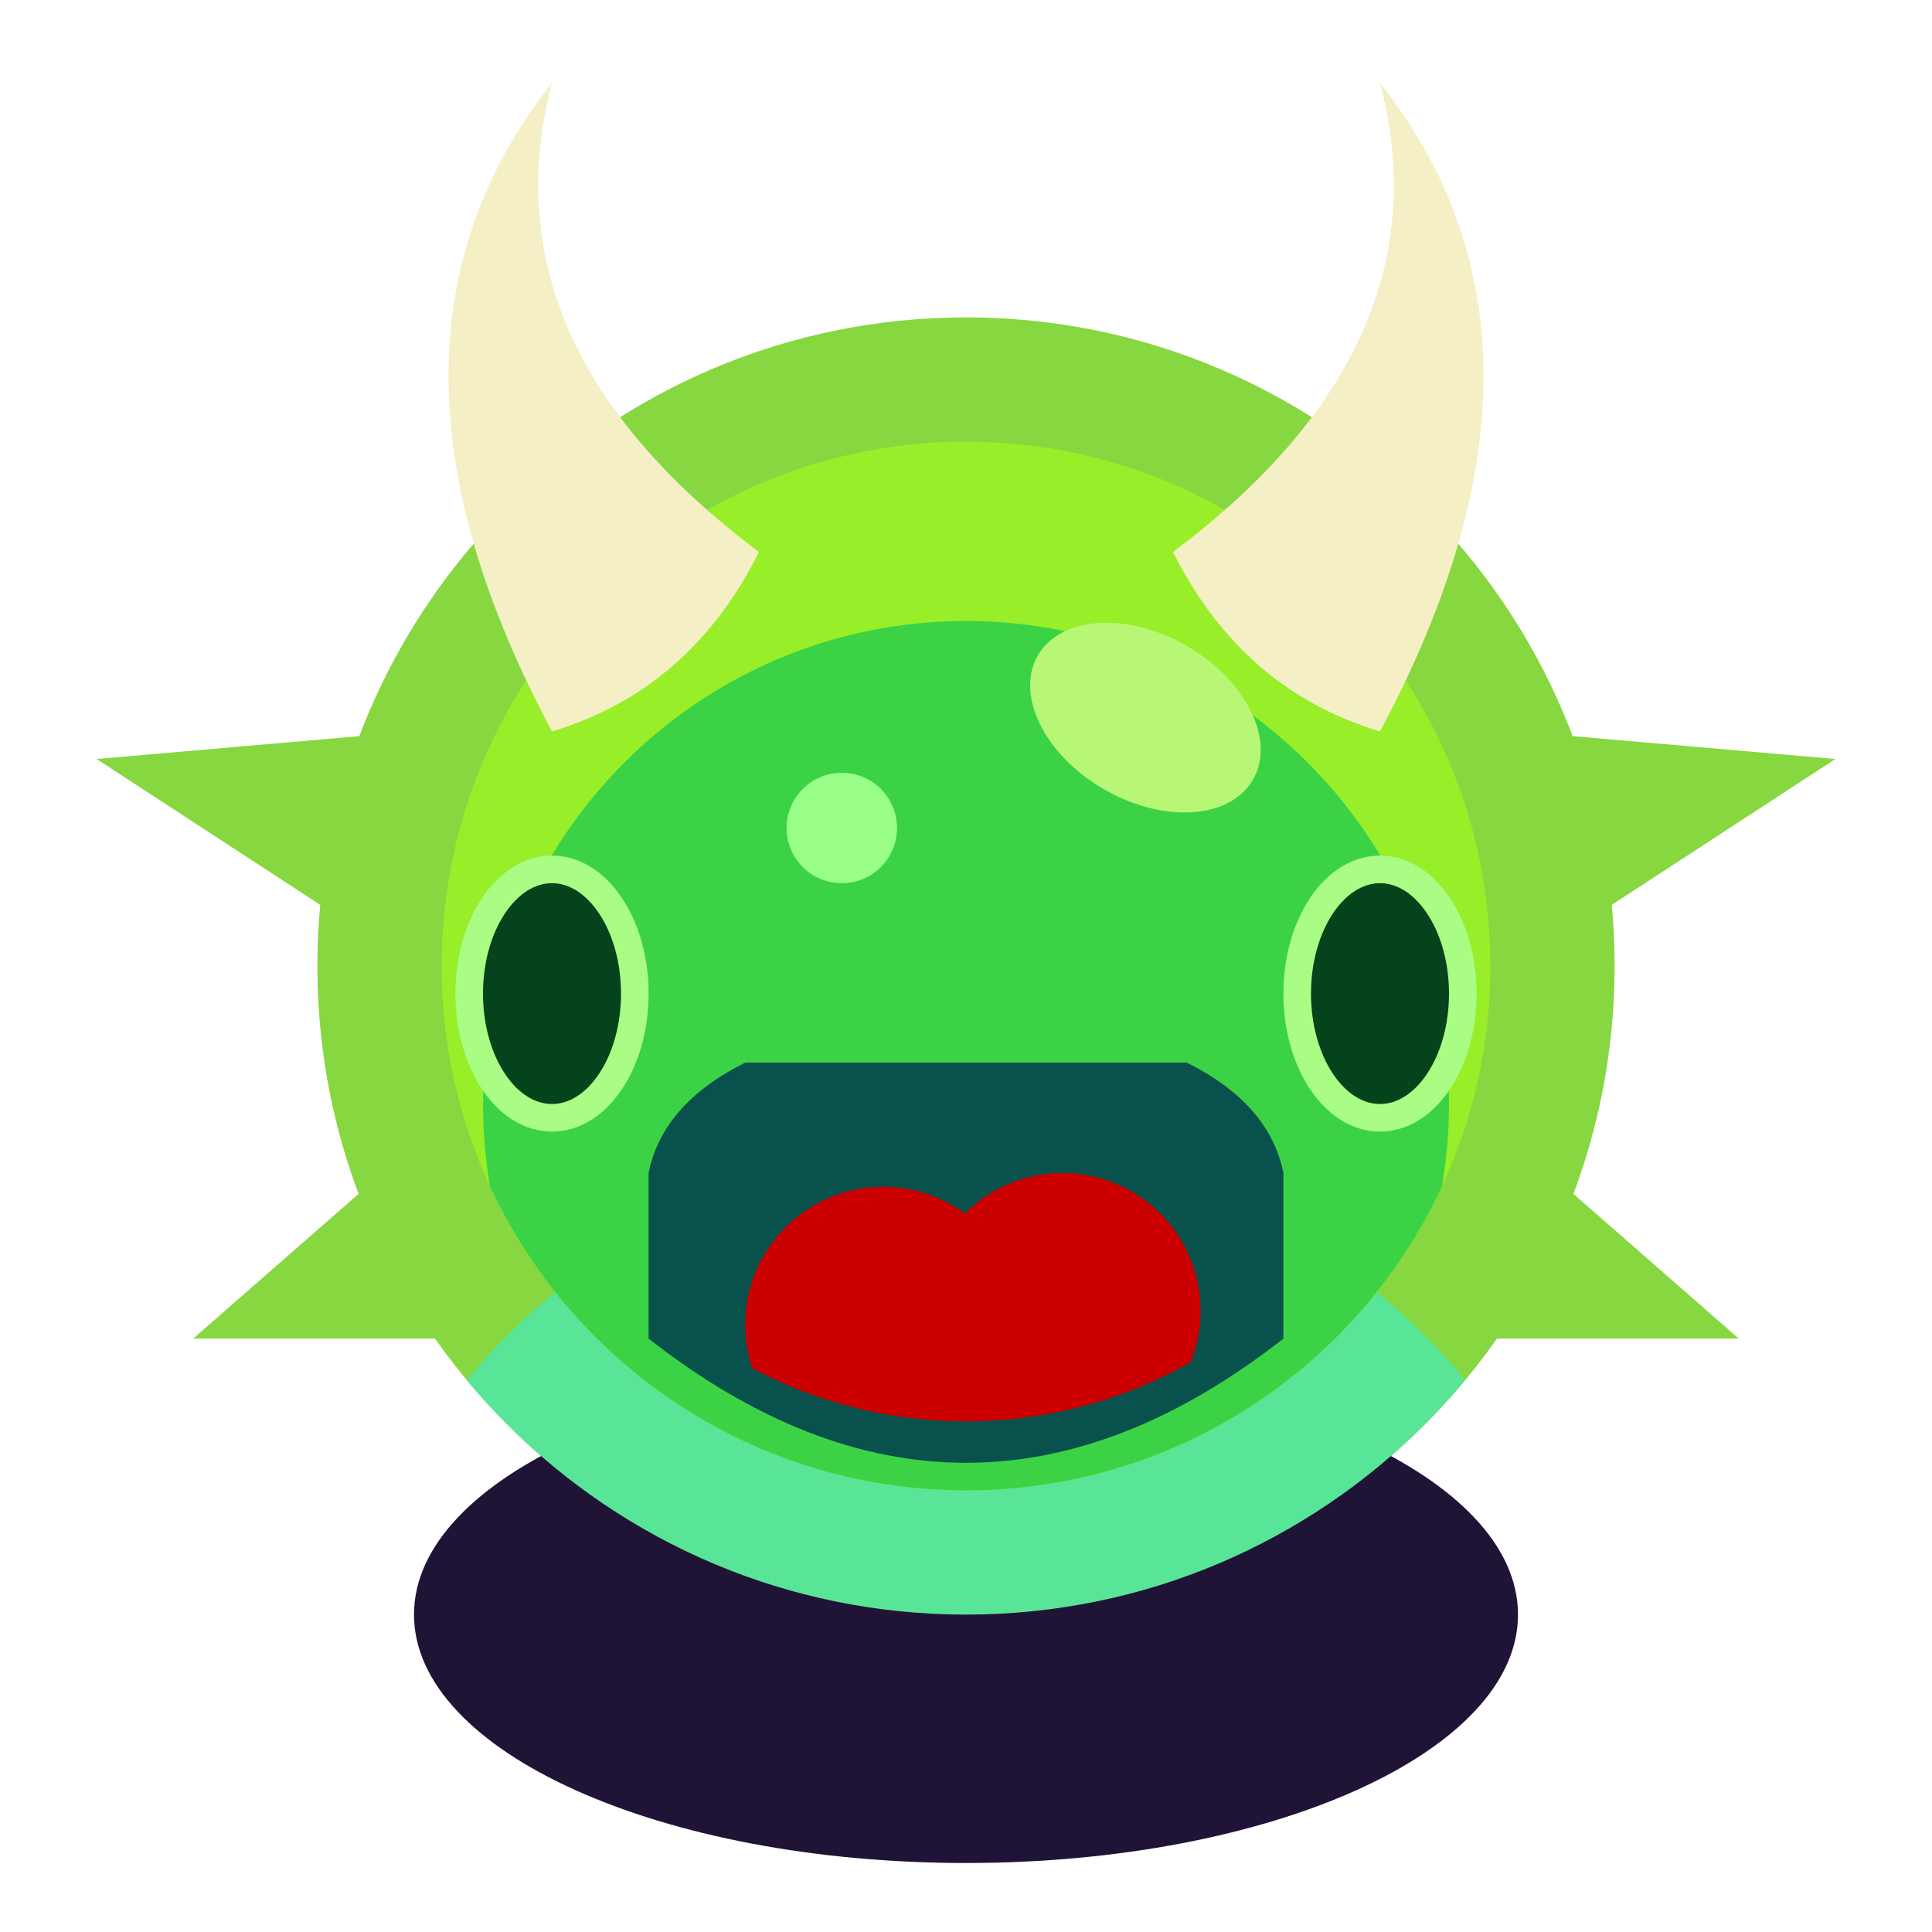
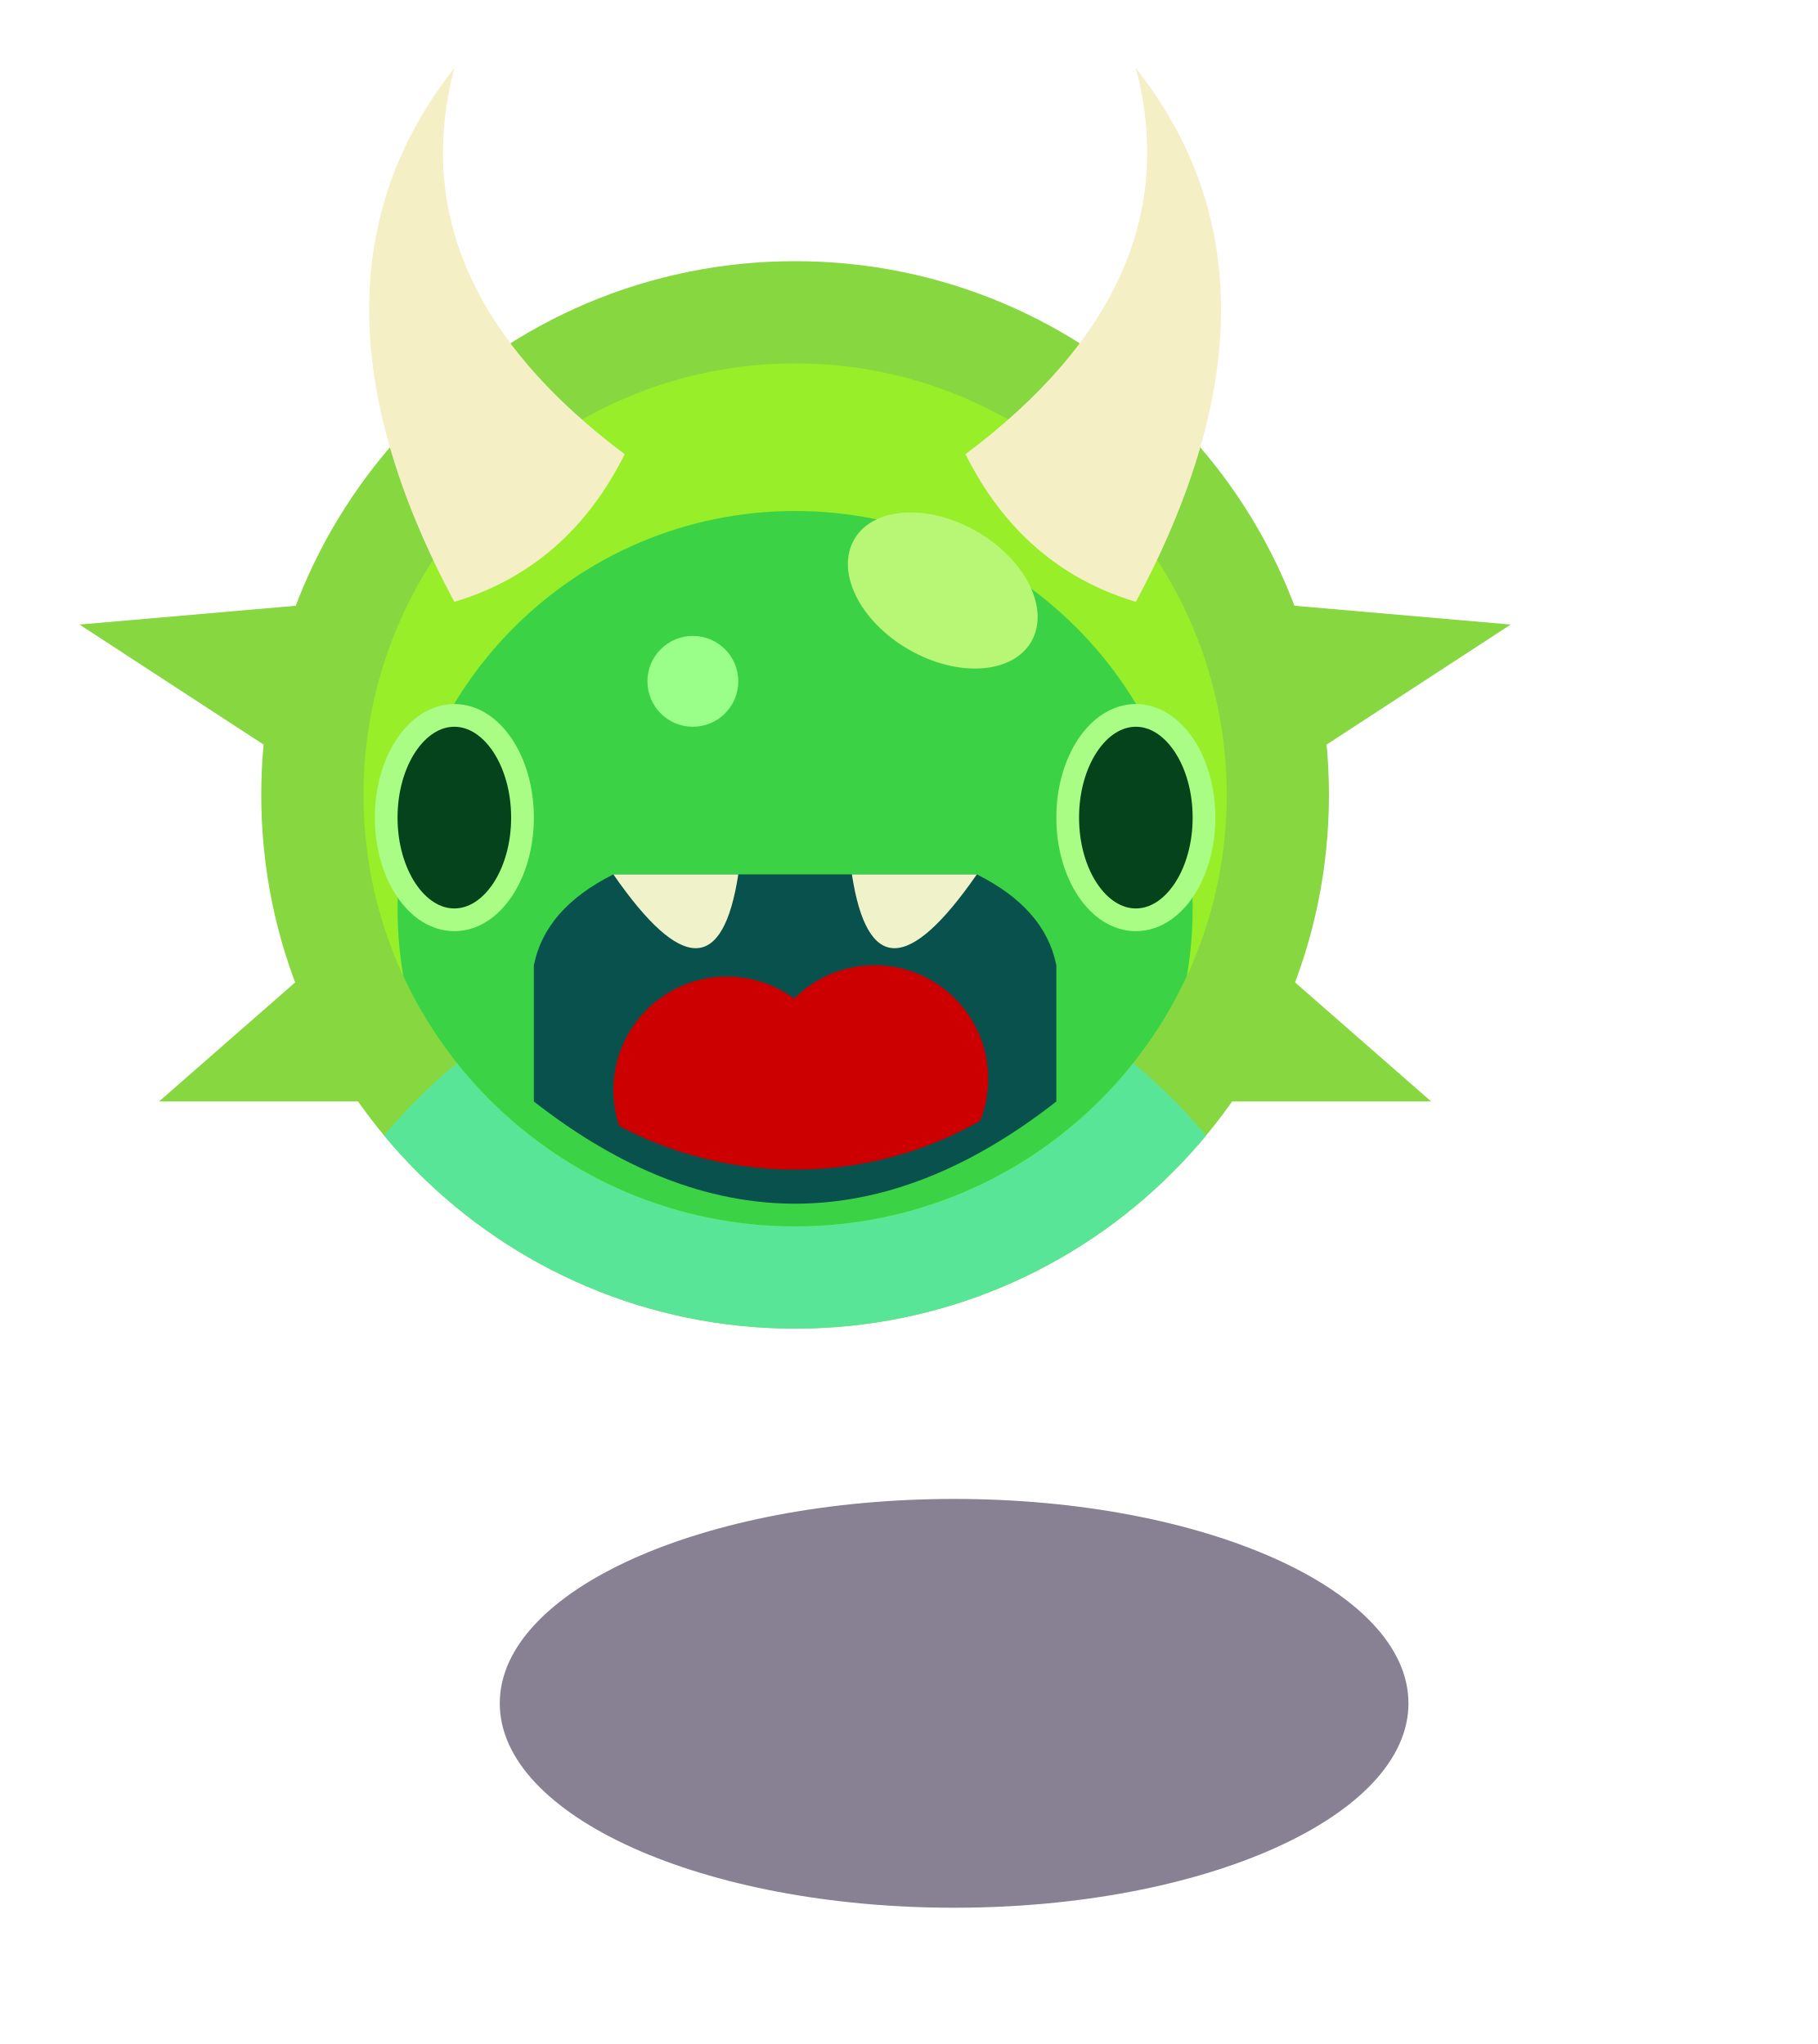
- <svg xmlns="http://www.w3.org/2000/svg" width="140" height="140">
+ <svg xmlns="http://www.w3.org/2000/svg" width="160" height="180">
+   <style>
+ #enemy { animation: floatAnim 3s ease-in-out infinite; }
+ @keyframes floatAnim {
+   0% { transform: translate(14px,30px) scale(1); }
+   50% { transform: translate(0px,0px) scale(1.2); }
+   100% { transform: translate(14px,30px) scale(1); }
+ }
+ 
+ #shadow { animation: shadowAnim 3s ease-in-out infinite; }
+ @keyframes shadowAnim {
+   0% { transform: translate(0px, 0px) scale(1); }
+   50% { transform: translate(16px, 30px) scale(0.8); }
+   100% { transform: translate(0px, 0px) scale(1); }
+ }
+ 
+ #themouth { animation: mouthAnim 3s ease-in-out infinite; }
+ @keyframes mouthAnim {
+   0% { transform: translate(29px, 40px) scale(0.6); }
+   50% { transform: translate(0px, 0px) scale(1); }
+   100% { transform: translate(29px, 40px) scale(0.6); }
+ }
+ </style>
  <defs>
    <clipPath id="outer-circle">
      <circle cx="70" cy="70" r="47" />
    </clipPath>
    <clipPath id="inner-circle">
      <circle cx="70" cy="70" r="38" />
    </clipPath>
    <clipPath id="tongue">
      <circle cx="70" cy="70" r="33" />
    </clipPath>
    <clipPath id="mouth">
      <path d="M 47 97 L 47 85 Q 48 80 54 77 L 86 77 Q 92 80 93 85 L 93 97 Q 70 115 47 97 Z" />
    </clipPath>
    <path id="spike1" d="M 30 70 L 7 55 L 30 53" />
    <path id="spike2" d="M 40 97 L 14 97 L 30 83" />
    <path id="horn" d="M 40 53 Q 25 25 40 6 Q 35 25 55 40 Q 50 50 40 53 Z" />
  </defs>
-   <g fill="#86d740">
-     <use href="#spike1" />
-     <use href="#spike2" />
-     <use href="#spike1" transform="translate(140, 0) scale(-1, 1)" />
-     <use href="#spike2" transform="translate(140, 0) scale(-1, 1)" />
-     <circle cx="70" cy="70" r="47" />
-   </g>
-   <ellipse cx="70" cy="117" rx="40" ry="18" fill="#1f1436" />
-   <circle cx="70" cy="130" r="47" clip-path="url(#outer-circle)" fill="#59e597" />
-   <circle cx="70" cy="70" r="38" fill="#98ee29" />
-   <circle cx="70" cy="80" r="35" clip-path="url(#inner-circle)" fill="#3bd345" />
-   <ellipse cx="40" cy="72" rx="6" ry="9" fill="#04431b" stroke="#a9fd84" stroke-width="2" />
-   <ellipse cx="100" cy="72" rx="6" ry="9" fill="#04431b" stroke="#a9fd84" stroke-width="2" />
-   <rect x="0" y="0" width="140" height="140" clip-path="url(#mouth)" fill="#09514c" />
-   <g clip-path="url(#tongue)" fill="#cc0000">
-     <circle cx="64" cy="96" r="10" />
-     <circle cx="77" cy="95" r="10" />
-   </g>
-   <circle cx="61" cy="60" r="4" fill="#99ff89" />
-   <ellipse rx="6" ry="9" fill="#b8f676" transform="translate(83 52) rotate(-60)" />
-   <g fill="#f4efc5">
-     <use href="#horn" />
-     <use href="#horn" transform="translate(140, 0) scale(-1, 1)" />
+   <ellipse id="shadow" cx="84" cy="150" rx="40" ry="18" fill="#1f143688" />
+   <g id="enemy">
+     <g fill="#86d740">
+       <use href="#spike1" />
+       <use href="#spike2" />
+       <use href="#spike1" transform="translate(140, 0) scale(-1, 1)" />
+       <use href="#spike2" transform="translate(140, 0) scale(-1, 1)" />
+       <circle cx="70" cy="70" r="47" />
+     </g>
+     <circle cx="70" cy="130" r="47" clip-path="url(#outer-circle)" fill="#59e597" />
+     <circle cx="70" cy="70" r="38" fill="#98ee29" />
+     <circle cx="70" cy="80" r="35" clip-path="url(#inner-circle)" fill="#3bd345" />
+     <ellipse cx="40" cy="72" rx="6" ry="9" fill="#04431b" stroke="#a9fd84" stroke-width="2" />
+     <ellipse cx="100" cy="72" rx="6" ry="9" fill="#04431b" stroke="#a9fd84" stroke-width="2" />
+     <g id="themouth">
+       <rect x="0" y="0" width="140" height="140" clip-path="url(#mouth)" fill="#09514c" />
+       <g clip-path="url(#tongue)" fill="#cc0000">
+         <circle cx="64" cy="96" r="10" />
+         <circle cx="77" cy="95" r="10" />
+       </g>
+       <path d="M 75 77 L 86 77 Q 77 90 75 77 Z" fill="#f0f3ca" />
+       <path d="M 75 77 L 86 77 Q 77 90 75 77 Z" fill="#f0f3ca" transform="translate(140, 0) scale(-1, 1)" />
+     </g>
+     <circle cx="61" cy="60" r="4" fill="#99ff89" />
+     <ellipse rx="6" ry="9" fill="#b8f676" transform="translate(83 52) rotate(-60)" />
+     <g fill="#f4efc5">
+       <use href="#horn" />
+       <use href="#horn" transform="translate(140, 0) scale(-1, 1)" />
+     </g>
  </g>
</svg>
